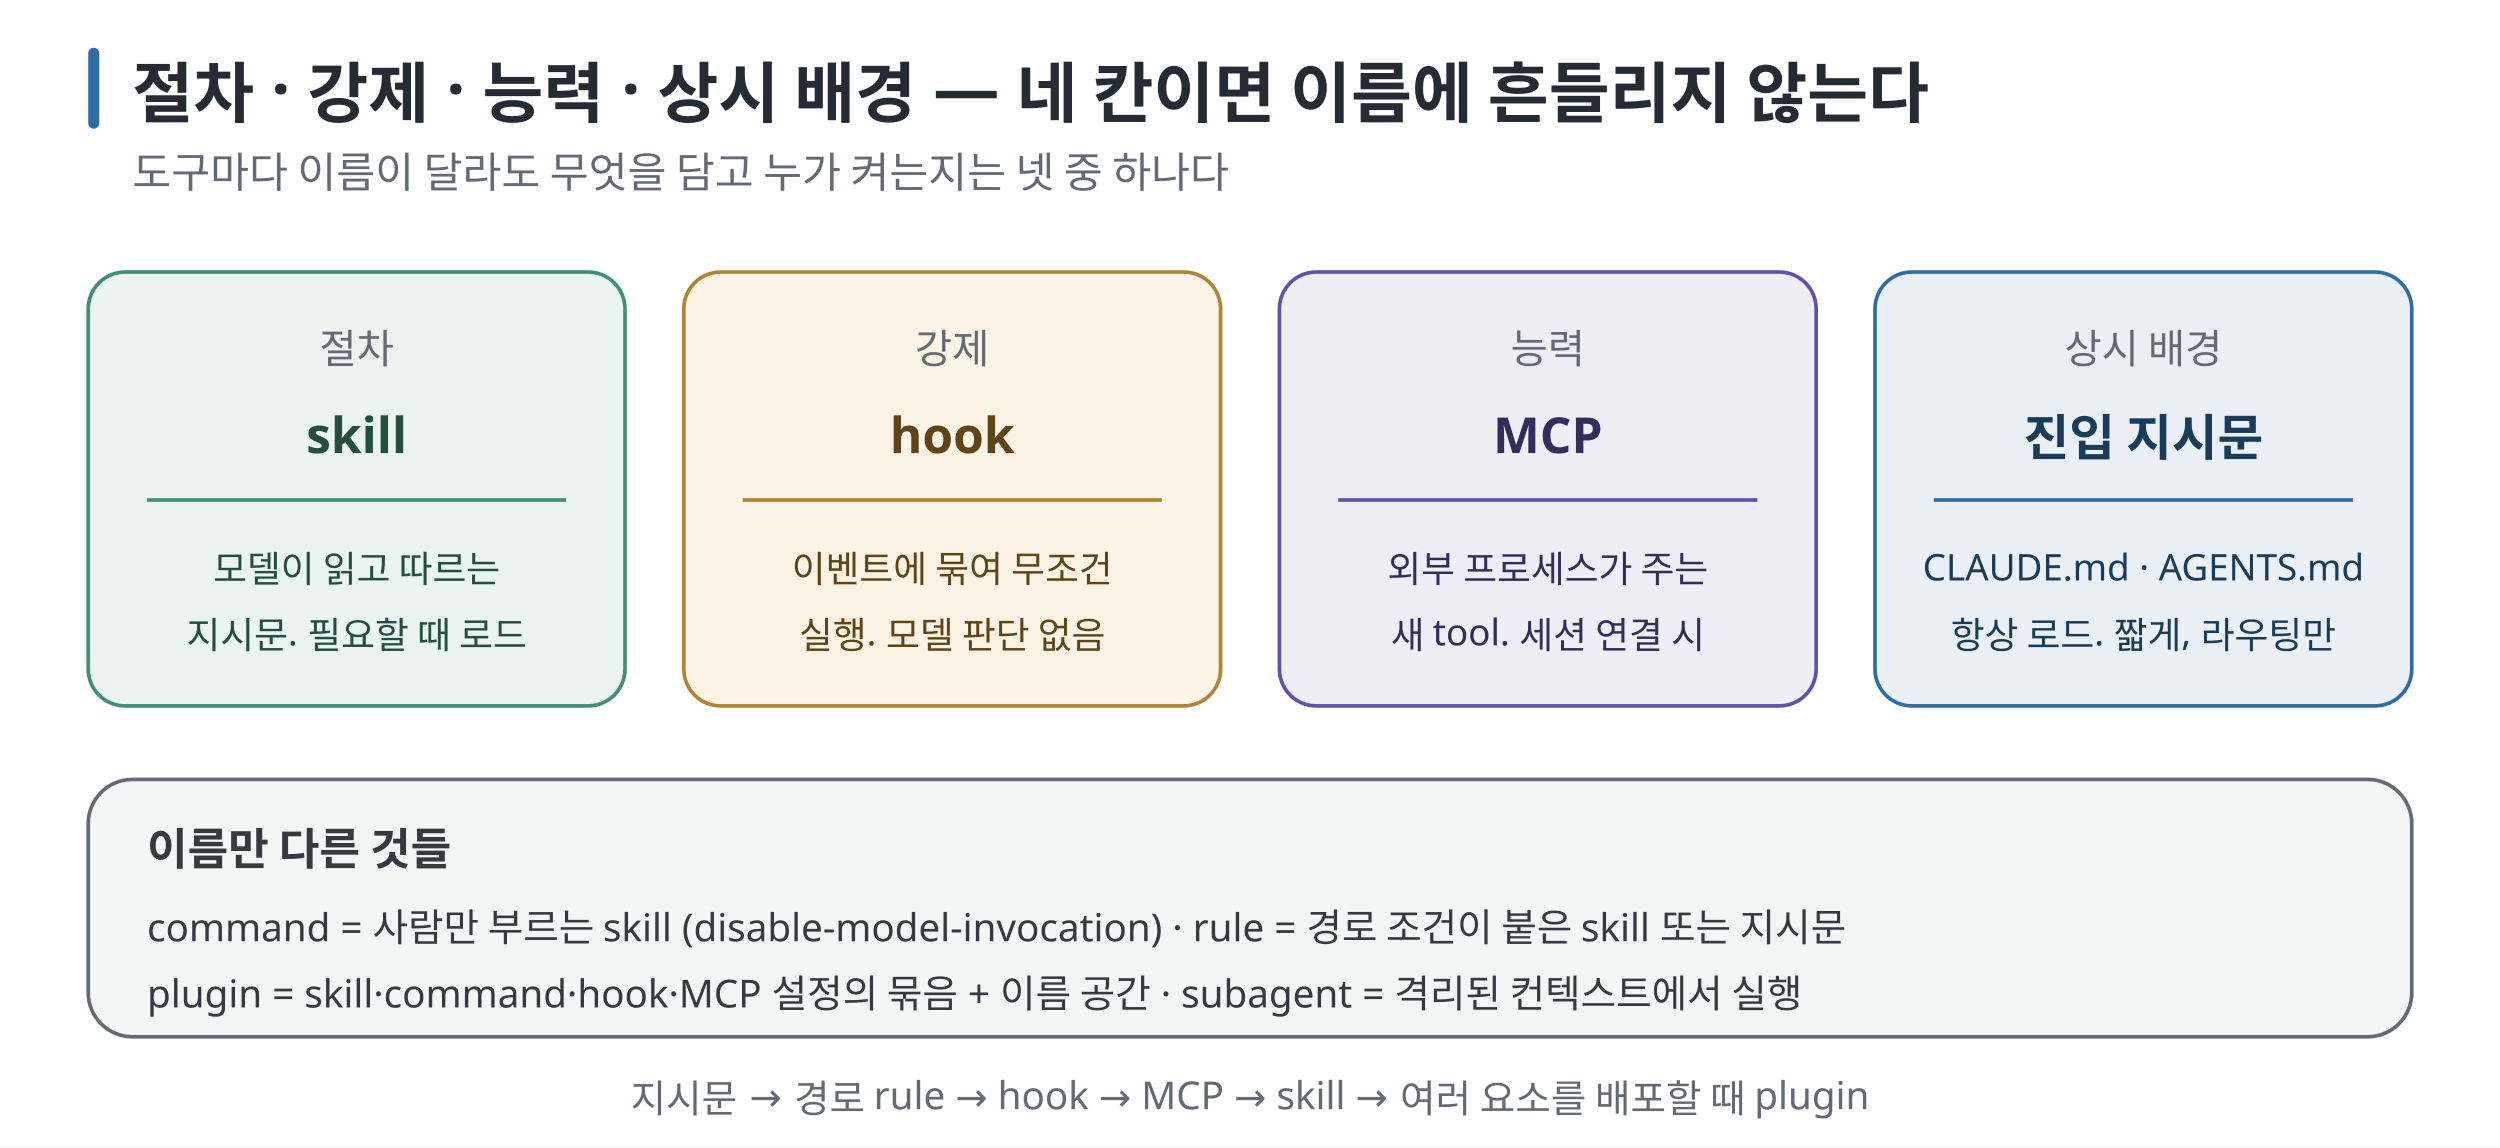
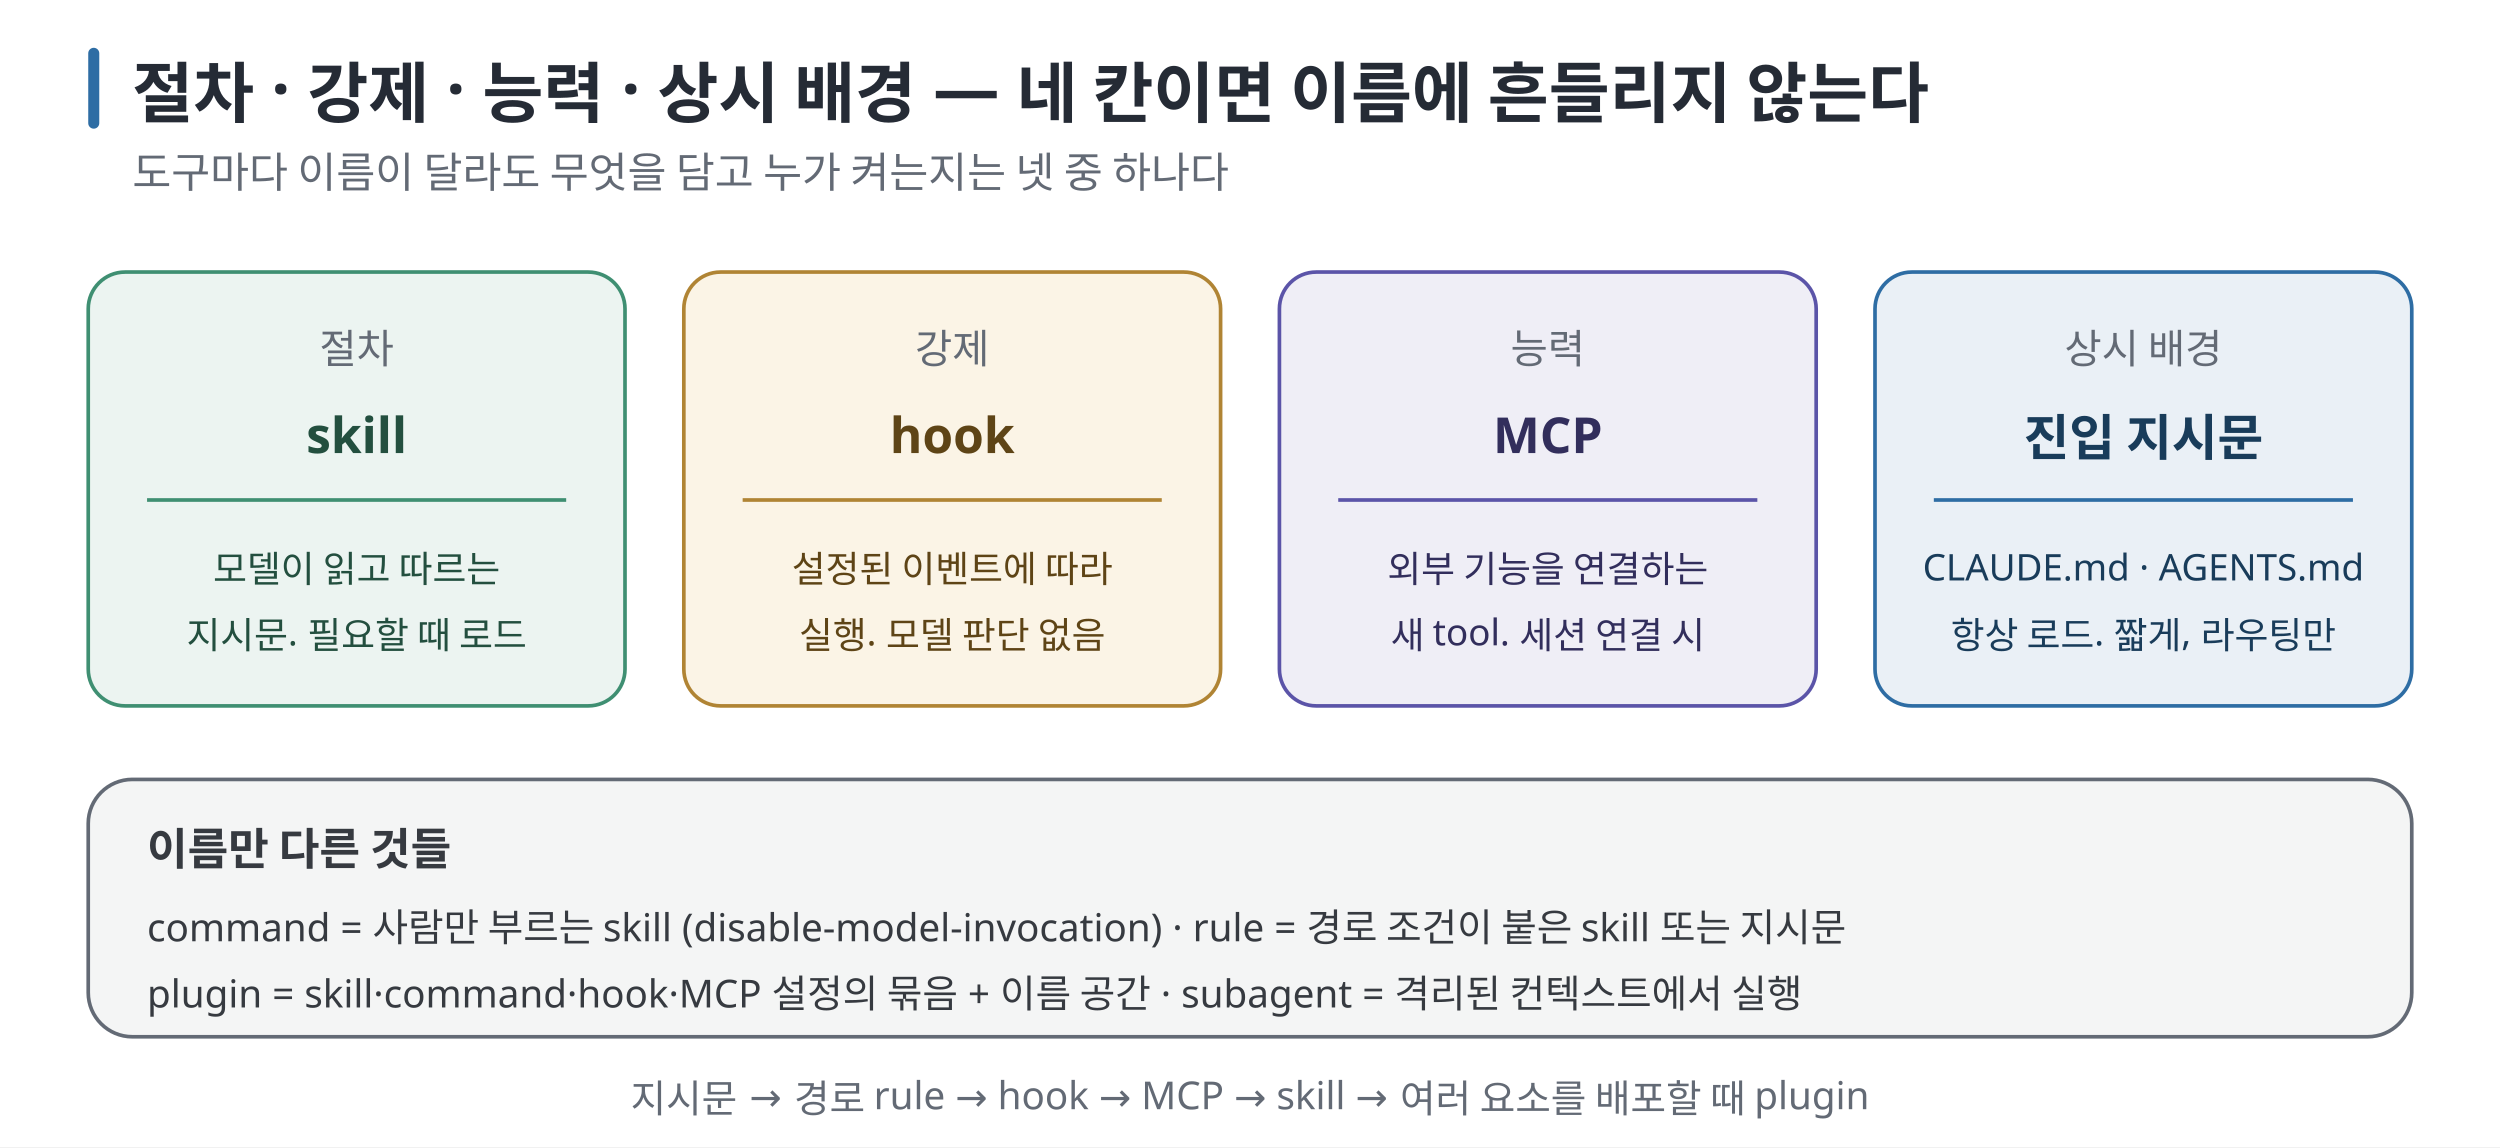
<svg xmlns="http://www.w3.org/2000/svg" viewBox="0 0 680 312" width="680" height="312" role="img" style="font-family:Pretendard,'Apple SD Gothic Neo','Malgun Gothic','Noto Sans KR',sans-serif">
  <rect x="0" y="0" width="680" height="312" data-fill-role="surface" fill="#FFFFFF" />
  <rect x="24" y="13" width="3" height="22" rx="1.5" data-fill-role="focus" fill="#2E6DA4" />
  <text x="36" y="24" font-size="18" font-weight="700" data-fill-role="ink" fill="#252B35" text-anchor="start" dominant-baseline="central">절차 · 강제 · 능력 · 상시 배경 — 네 칸이면 이름에 흔들리지 않는다</text>
  <text x="36" y="46" font-size="11.5" data-fill-role="muted" fill="#636A75" text-anchor="start" dominant-baseline="central">도구마다 이름이 달라도 무엇을 담고 누가 켜는지는 넷 중 하나다</text>
  <rect x="24" y="74" width="146" height="118" rx="10" data-fill-role="compute-fill" fill="#ECF4F1" data-stroke-role="compute-line" stroke="#3F8F72" stroke-width="1" />
  <text x="97.0" y="94" font-size="11" data-fill-role="muted" fill="#636A75" text-anchor="middle" dominant-baseline="central">절차</text>
  <text x="97.0" y="118" font-size="13.5" font-weight="700" data-fill-role="compute-ink" fill="#234F3F" text-anchor="middle" dominant-baseline="central">skill</text>
  <line x1="40" y1="136" x2="154" y2="136" data-stroke-role="compute-line" stroke="#3F8F72" stroke-width="1" />
  <text x="97.0" y="154" font-size="10" data-fill-role="compute-ink" fill="#234F3F" text-anchor="middle" dominant-baseline="central">모델이 읽고 따르는</text>
  <text x="97.0" y="172" font-size="10" data-fill-role="compute-ink" fill="#234F3F" text-anchor="middle" dominant-baseline="central">지시문. 필요할 때 로드</text>
  <rect x="186" y="74" width="146" height="118" rx="10" data-fill-role="warning-fill" fill="#FBF4E6" data-stroke-role="warning-line" stroke="#B08434" stroke-width="1" />
  <text x="259.0" y="94" font-size="11" data-fill-role="muted" fill="#636A75" text-anchor="middle" dominant-baseline="central">강제</text>
  <text x="259.0" y="118" font-size="13.5" font-weight="700" data-fill-role="warning-ink" fill="#5E4416" text-anchor="middle" dominant-baseline="central">hook</text>
  <line x1="202" y1="136" x2="316" y2="136" data-stroke-role="warning-line" stroke="#B08434" stroke-width="1" />
-   <text x="259.0" y="154" font-size="10" data-fill-role="warning-ink" fill="#5E4416" text-anchor="middle" dominant-baseline="central">이벤트에 묶여 무조건</text>
+   <text x="259.0" y="154" font-size="10" data-fill-role="warning-ink" fill="#5E4416" text-anchor="middle" dominant-baseline="central">설정된 이벤트에 따라</text>
  <text x="259.0" y="172" font-size="10" data-fill-role="warning-ink" fill="#5E4416" text-anchor="middle" dominant-baseline="central">실행. 모델 판단 없음</text>
  <rect x="348" y="74" width="146" height="118" rx="10" data-fill-role="api-fill" fill="#EFEEF6" data-stroke-role="api-line" stroke="#5B54A8" stroke-width="1" />
  <text x="421.0" y="94" font-size="11" data-fill-role="muted" fill="#636A75" text-anchor="middle" dominant-baseline="central">능력</text>
  <text x="421.0" y="118" font-size="13.5" font-weight="700" data-fill-role="api-ink" fill="#322E5C" text-anchor="middle" dominant-baseline="central">MCP</text>
  <line x1="364" y1="136" x2="478" y2="136" data-stroke-role="api-line" stroke="#5B54A8" stroke-width="1" />
-   <text x="421.0" y="154" font-size="10" data-fill-role="api-ink" fill="#322E5C" text-anchor="middle" dominant-baseline="central">외부 프로세스가 주는</text>
+   <text x="421.0" y="154" font-size="10" data-fill-role="api-ink" fill="#322E5C" text-anchor="middle" dominant-baseline="central">외부 기능을 연결하는</text>
  <text x="421.0" y="172" font-size="10" data-fill-role="api-ink" fill="#322E5C" text-anchor="middle" dominant-baseline="central">새 tool. 세션 연결 시</text>
  <rect x="510" y="74" width="146" height="118" rx="10" data-fill-role="edge-fill" fill="#EAF0F6" data-stroke-role="edge-line" stroke="#2E6DA4" stroke-width="1" />
  <text x="583.0" y="94" font-size="11" data-fill-role="muted" fill="#636A75" text-anchor="middle" dominant-baseline="central">상시 배경</text>
  <text x="583.0" y="118" font-size="13.5" font-weight="700" data-fill-role="edge-ink" fill="#193C5A" text-anchor="middle" dominant-baseline="central">진입 지시문</text>
  <line x1="526" y1="136" x2="640" y2="136" data-stroke-role="edge-line" stroke="#2E6DA4" stroke-width="1" />
  <text x="583.0" y="154" font-size="10" data-fill-role="edge-ink" fill="#193C5A" text-anchor="middle" dominant-baseline="central">CLAUDE.md · AGENTS.md</text>
  <text x="583.0" y="172" font-size="10" data-fill-role="edge-ink" fill="#193C5A" text-anchor="middle" dominant-baseline="central">항상 로드. 짧게, 라우팅만</text>
  <rect x="24" y="212" width="632" height="70" rx="12" data-fill-role="data-fill" fill="#F4F5F5" data-stroke-role="data-line" stroke="#636A75" stroke-width="1" />
  <text x="40" y="230" font-size="12" font-weight="700" data-fill-role="data-ink" fill="#363A40" text-anchor="start" dominant-baseline="central">이름만 다른 것들</text>
  <text x="40" y="251" font-size="10.5" data-fill-role="data-ink" fill="#363A40" text-anchor="start" dominant-baseline="central">command = 사람만 부르는 skill (disable-model-invocation)   ·   rule = 경로 조건이 붙은 skill 또는 지시문</text>
  <text x="40" y="269" font-size="10.5" data-fill-role="data-ink" fill="#363A40" text-anchor="start" dominant-baseline="central">plugin = skill·command·hook·MCP 설정의 묶음 + 이름 공간   ·   subagent = 격리된 컨텍스트에서 실행</text>
  <text x="340.0" y="298" font-size="10.5" data-fill-role="muted" fill="#636A75" text-anchor="middle" dominant-baseline="central">지시문 → 경로 rule → hook → MCP → skill → 여러 요소를 배포할 때 plugin</text>
</svg>
